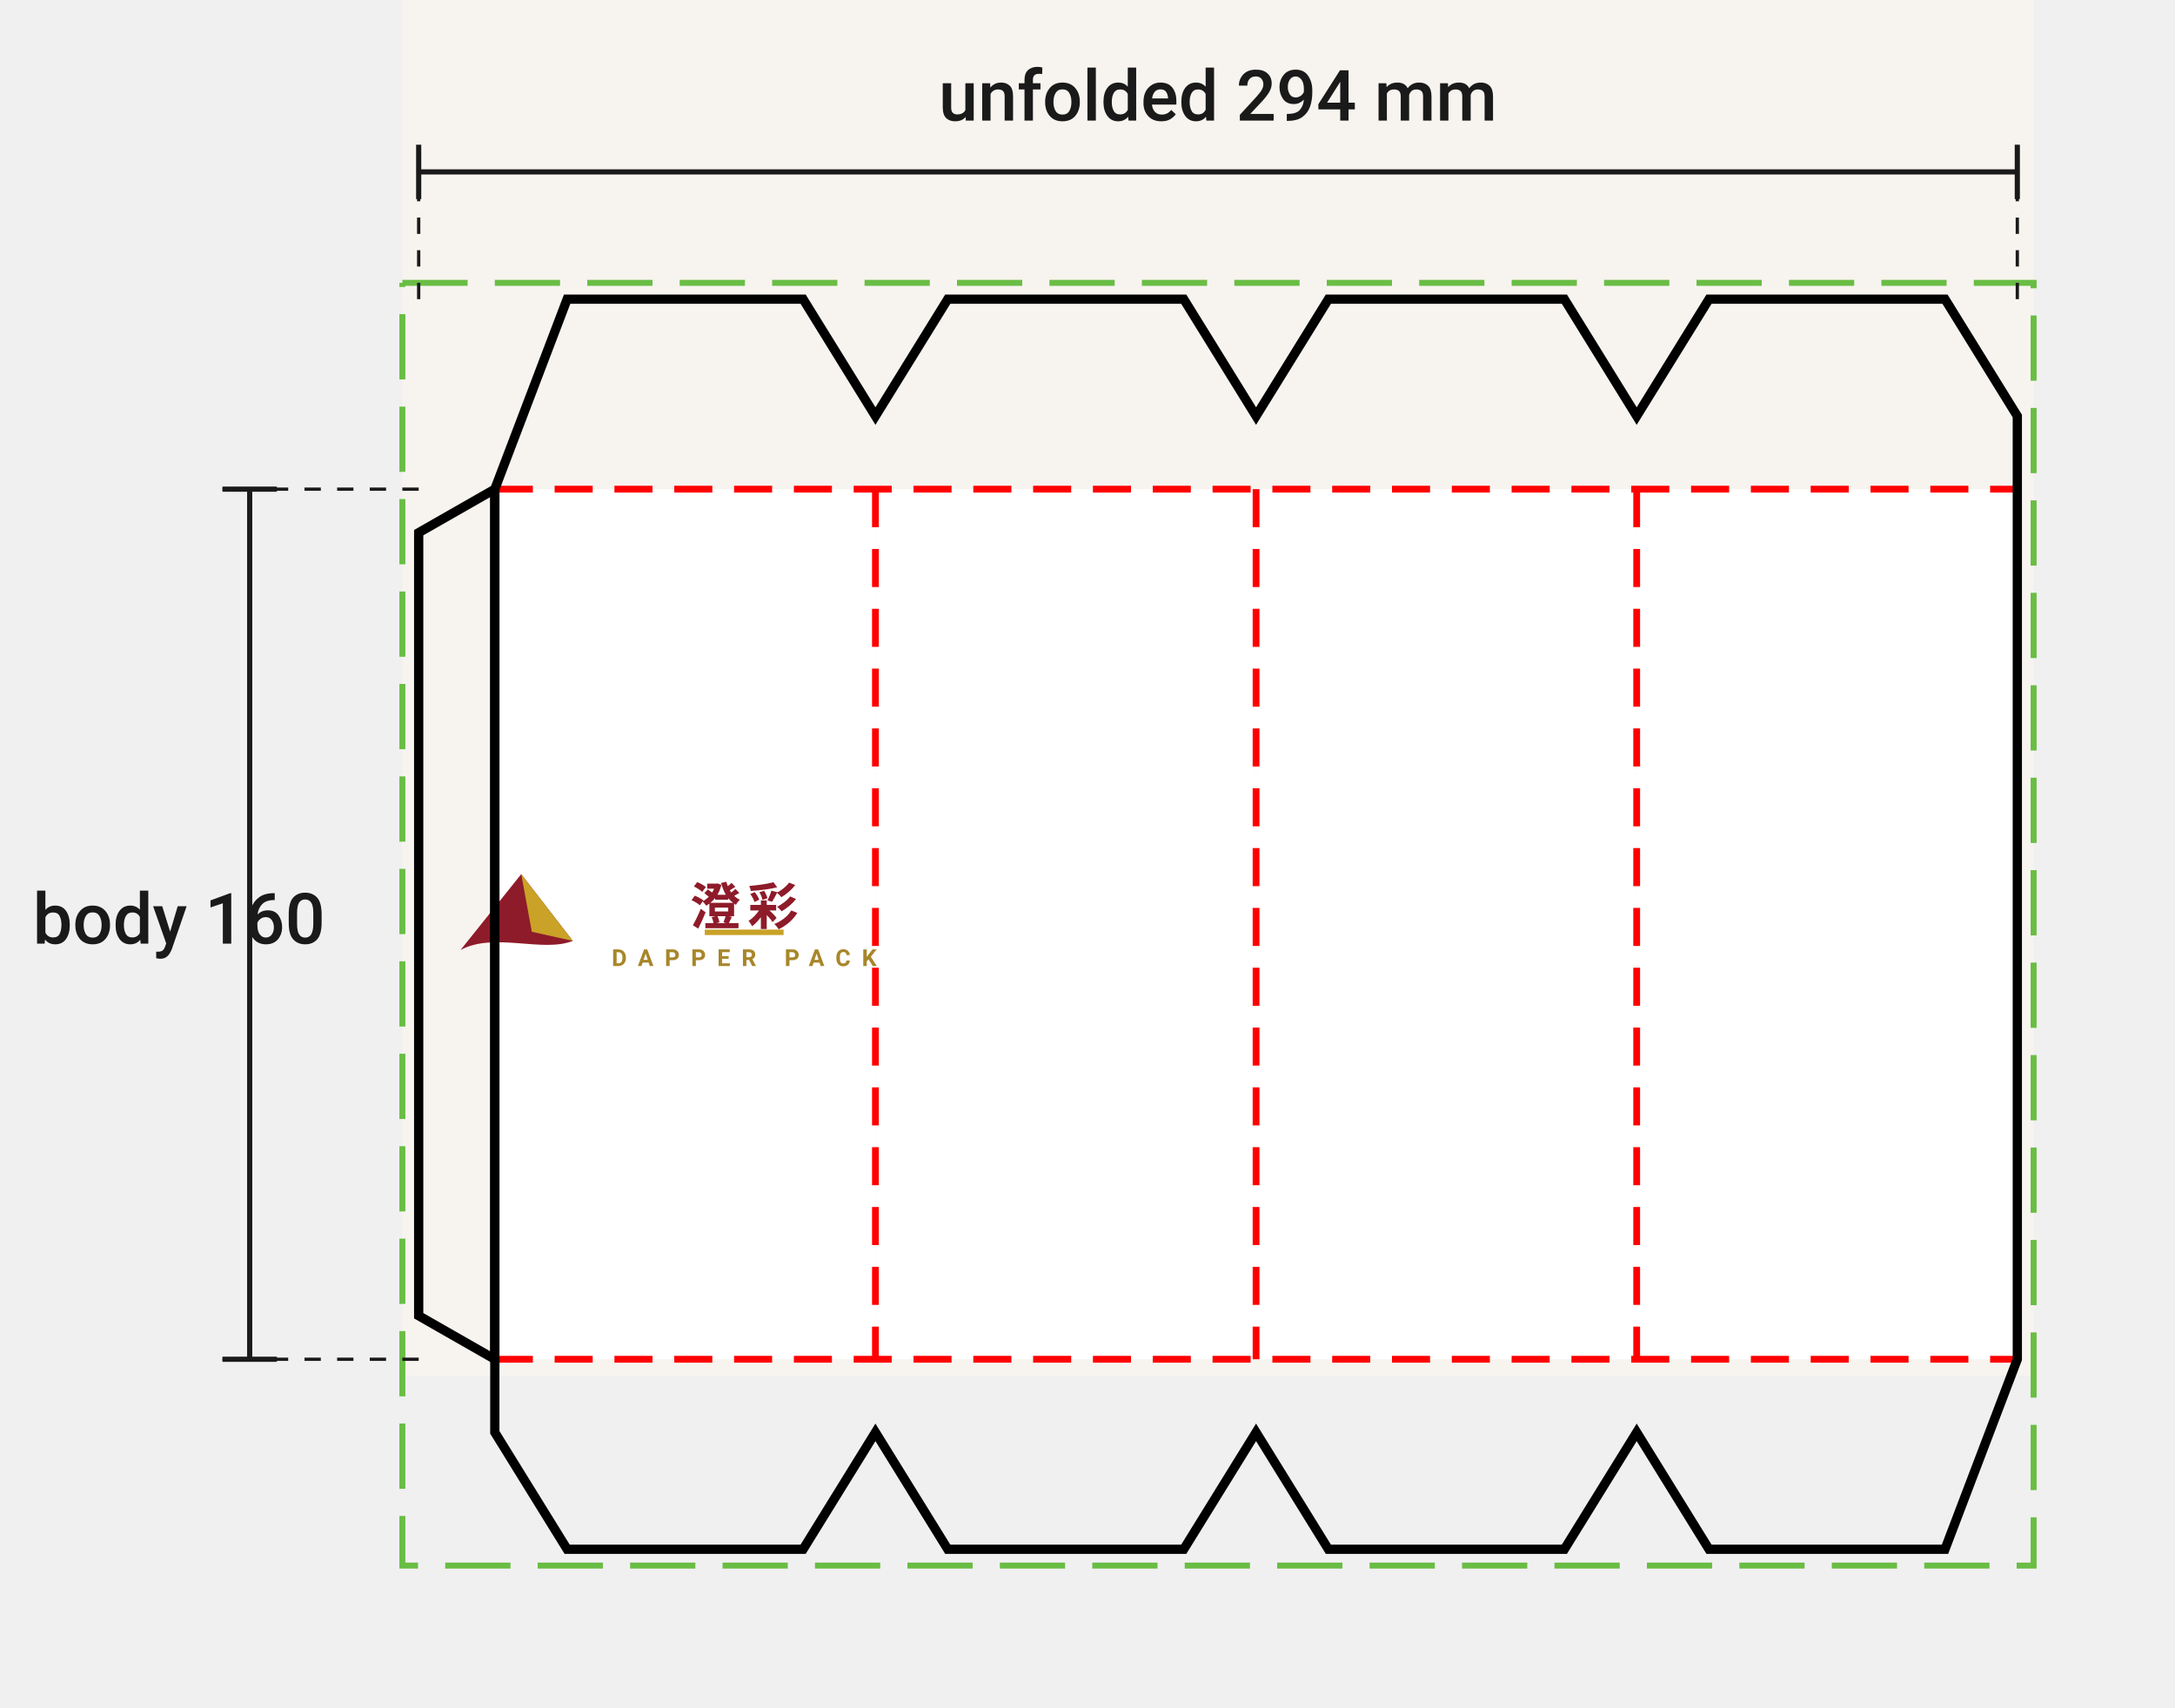
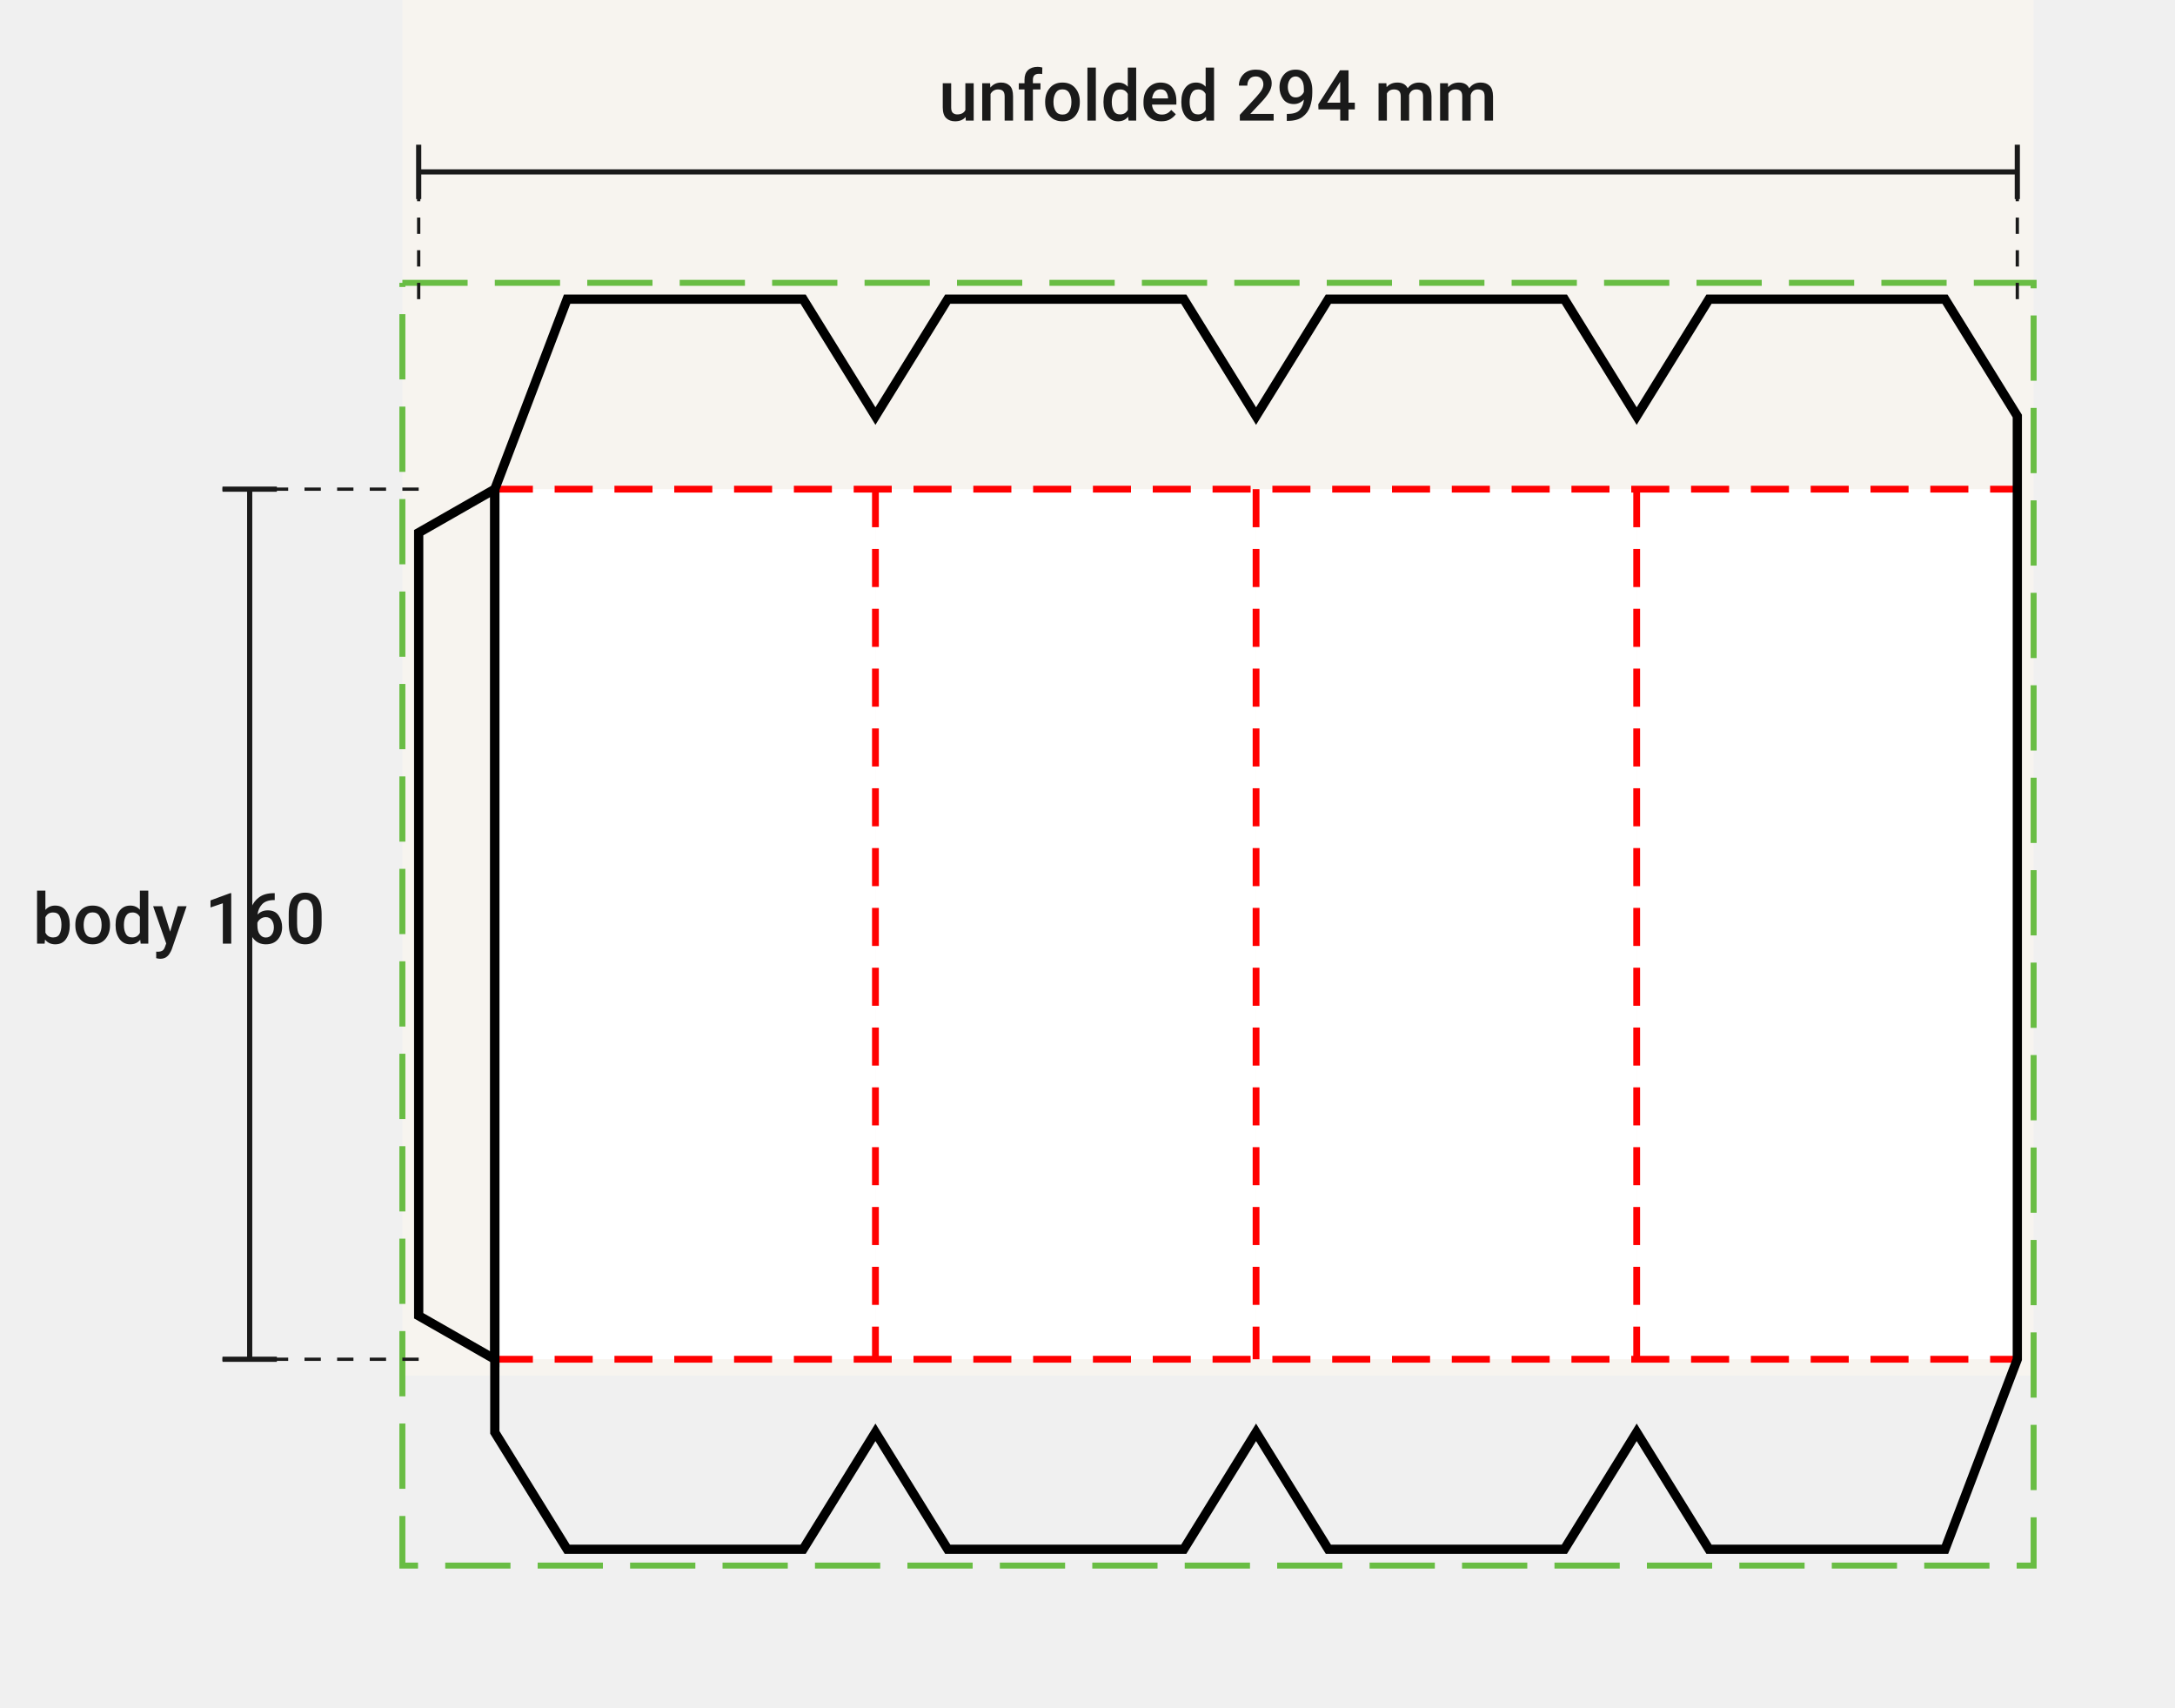
<svg xmlns="http://www.w3.org/2000/svg" viewBox="-91.0 -45.1 400.0 313.9" width="400" height="314" role="img" aria-labelledby="tcarton-straight dcarton-straight">
  <g>
    <rect class="blank" x="-17.00" y="-47.80" width="300.00" height="255.60" fill="#F7F4EF" />
    <rect x="0.00" y="44.80" width="70.00" height="160.00" fill="#FFFFFF" />
    <rect x="70.00" y="44.80" width="70.00" height="160.00" fill="#FFFFFF" />
    <rect x="140.00" y="44.80" width="70.00" height="160.00" fill="#FFFFFF" />
    <rect x="210.00" y="44.80" width="70.00" height="160.00" fill="#FFFFFF" />
-     <g class="brand__mark" transform="translate(3.74 124.80) scale(0.1395)">
-       <path d="M -72 34 L 8 -66 L 76 22 C 36 38 -28 10 -72 34 Z" fill="#8E1B2A" />
-       <path d="M 8 -66 L 76 22 L 22 10 Z" fill="#C9A227" />
-     </g>
-     <g class="wordmark">
-       <text x="45.86" y="121.64" font-family="ui-sans-serif,system-ui,-apple-system,'Segoe UI',Roboto,'Helvetica Neue',Arial,sans-serif" font-size="9.3" font-weight="700" fill="#8E1B2A" letter-spacing="1.30" text-anchor="middle" dominant-baseline="middle">澄彩</text>
-       <line x1="38.61" y1="126.29" x2="53.11" y2="126.29" stroke="#C9A227" stroke-width="1.00" />
-       <text x="45.86" y="131.31" font-family="ui-sans-serif,system-ui,-apple-system,'Segoe UI',Roboto,'Helvetica Neue',Arial,sans-serif" font-size="4.3" font-weight="600" fill="#A8862A" letter-spacing="2.05" text-anchor="middle" dominant-baseline="middle">DAPPER PACK</text>
-     </g>
    <line x1="70.00" y1="44.80" x2="70.00" y2="204.80" stroke="#FF0000" stroke-width="1.25" stroke-dasharray="7 4" />
    <line x1="140.00" y1="44.80" x2="140.00" y2="204.80" stroke="#FF0000" stroke-width="1.25" stroke-dasharray="7 4" />
    <line x1="210.00" y1="44.80" x2="210.00" y2="204.80" stroke="#FF0000" stroke-width="1.25" stroke-dasharray="7 4" />
    <line x1="0.00" y1="44.80" x2="280.00" y2="44.80" stroke="#FF0000" stroke-width="1.25" stroke-dasharray="7 4" />
    <line x1="0.00" y1="204.80" x2="280.00" y2="204.80" stroke="#FF0000" stroke-width="1.25" stroke-dasharray="7 4" />
    <line x1="0.00" y1="44.80" x2="0.00" y2="204.80" stroke="#FF0000" stroke-width="1.25" stroke-dasharray="7 4" />
    <path d="M0.00,44.80 L13.30,9.86 L56.70,9.86 L70.00,31.36 L70.00,31.36 L83.30,9.86 L126.70,9.86 L140.00,31.36 L140.00,31.36 L153.30,9.86 L196.70,9.86 L210.00,31.36 L210.00,31.36 L223.30,9.86 L266.70,9.86 L280.00,31.36 L280.00,44.80 L280.00,204.80 L266.70,239.74 L223.30,239.74 L210.00,218.24 L210.00,218.24 L196.70,239.74 L153.30,239.74 L140.00,218.24 L140.00,218.24 L126.70,239.74 L83.30,239.74 L70.00,218.24 L70.00,218.24 L56.70,239.74 L13.30,239.74 L0.00,218.24 L0.00,204.80 Z" fill="none" stroke="#000000" stroke-width="1.7" stroke-linejoin="miter" />
    <path d="M0.00,44.80 L-14.00,52.80 L-14.00,196.80 L0.00,204.80 Z" fill="none" stroke="#000000" stroke-width="1.7" stroke-linejoin="miter" />
    <path d="M-17.00,6.86 L283.00,6.86 L283.00,242.74 L-17.00,242.74 L-17.00,6.86" fill="none" stroke="#69BD44" stroke-width="1.1" stroke-dasharray="12 5" />
    <line x1="-14.00" y1="-13.54" x2="280.00" y2="-13.54" stroke="#1A1A1A" stroke-width="0.95" />
    <line x1="-14.00" y1="9.86" x2="-14.00" y2="-18.54" stroke="#1A1A1A" stroke-width="0.6" stroke-dasharray="3 3" />
    <line x1="-14.00" y1="-18.54" x2="-14.00" y2="-8.54" stroke="#1A1A1A" stroke-width="0.95" />
    <line x1="280.00" y1="9.86" x2="280.00" y2="-18.54" stroke="#1A1A1A" stroke-width="0.6" stroke-dasharray="3 3" />
    <line x1="280.00" y1="-18.54" x2="280.00" y2="-8.54" stroke="#1A1A1A" stroke-width="0.95" />
    <text x="133.00" y="-26.54" font-family="ui-sans-serif,system-ui,-apple-system,'Segoe UI',Roboto,'Helvetica Neue',Arial,sans-serif" font-size="13" font-weight="500" fill="#1A1A1A" text-anchor="middle" dominant-baseline="middle">unfolded 294 mm</text>
    <line x1="-45.08" y1="44.80" x2="-45.08" y2="204.80" stroke="#1A1A1A" stroke-width="0.95" />
    <line x1="-14.00" y1="44.80" x2="-50.08" y2="44.80" stroke="#1A1A1A" stroke-width="0.6" stroke-dasharray="3 3" />
    <line x1="-50.08" y1="44.80" x2="-40.08" y2="44.80" stroke="#1A1A1A" stroke-width="0.95" />
    <line x1="-14.00" y1="204.80" x2="-50.08" y2="204.80" stroke="#1A1A1A" stroke-width="0.6" stroke-dasharray="3 3" />
    <line x1="-50.08" y1="204.80" x2="-40.08" y2="204.80" stroke="#1A1A1A" stroke-width="0.95" />
    <text x="-58.08" y="124.80" font-family="ui-sans-serif,system-ui,-apple-system,'Segoe UI',Roboto,'Helvetica Neue',Arial,sans-serif" font-size="13" font-weight="500" fill="#1A1A1A" text-anchor="middle" dominant-baseline="middle">body 160</text>
  </g>
</svg>
